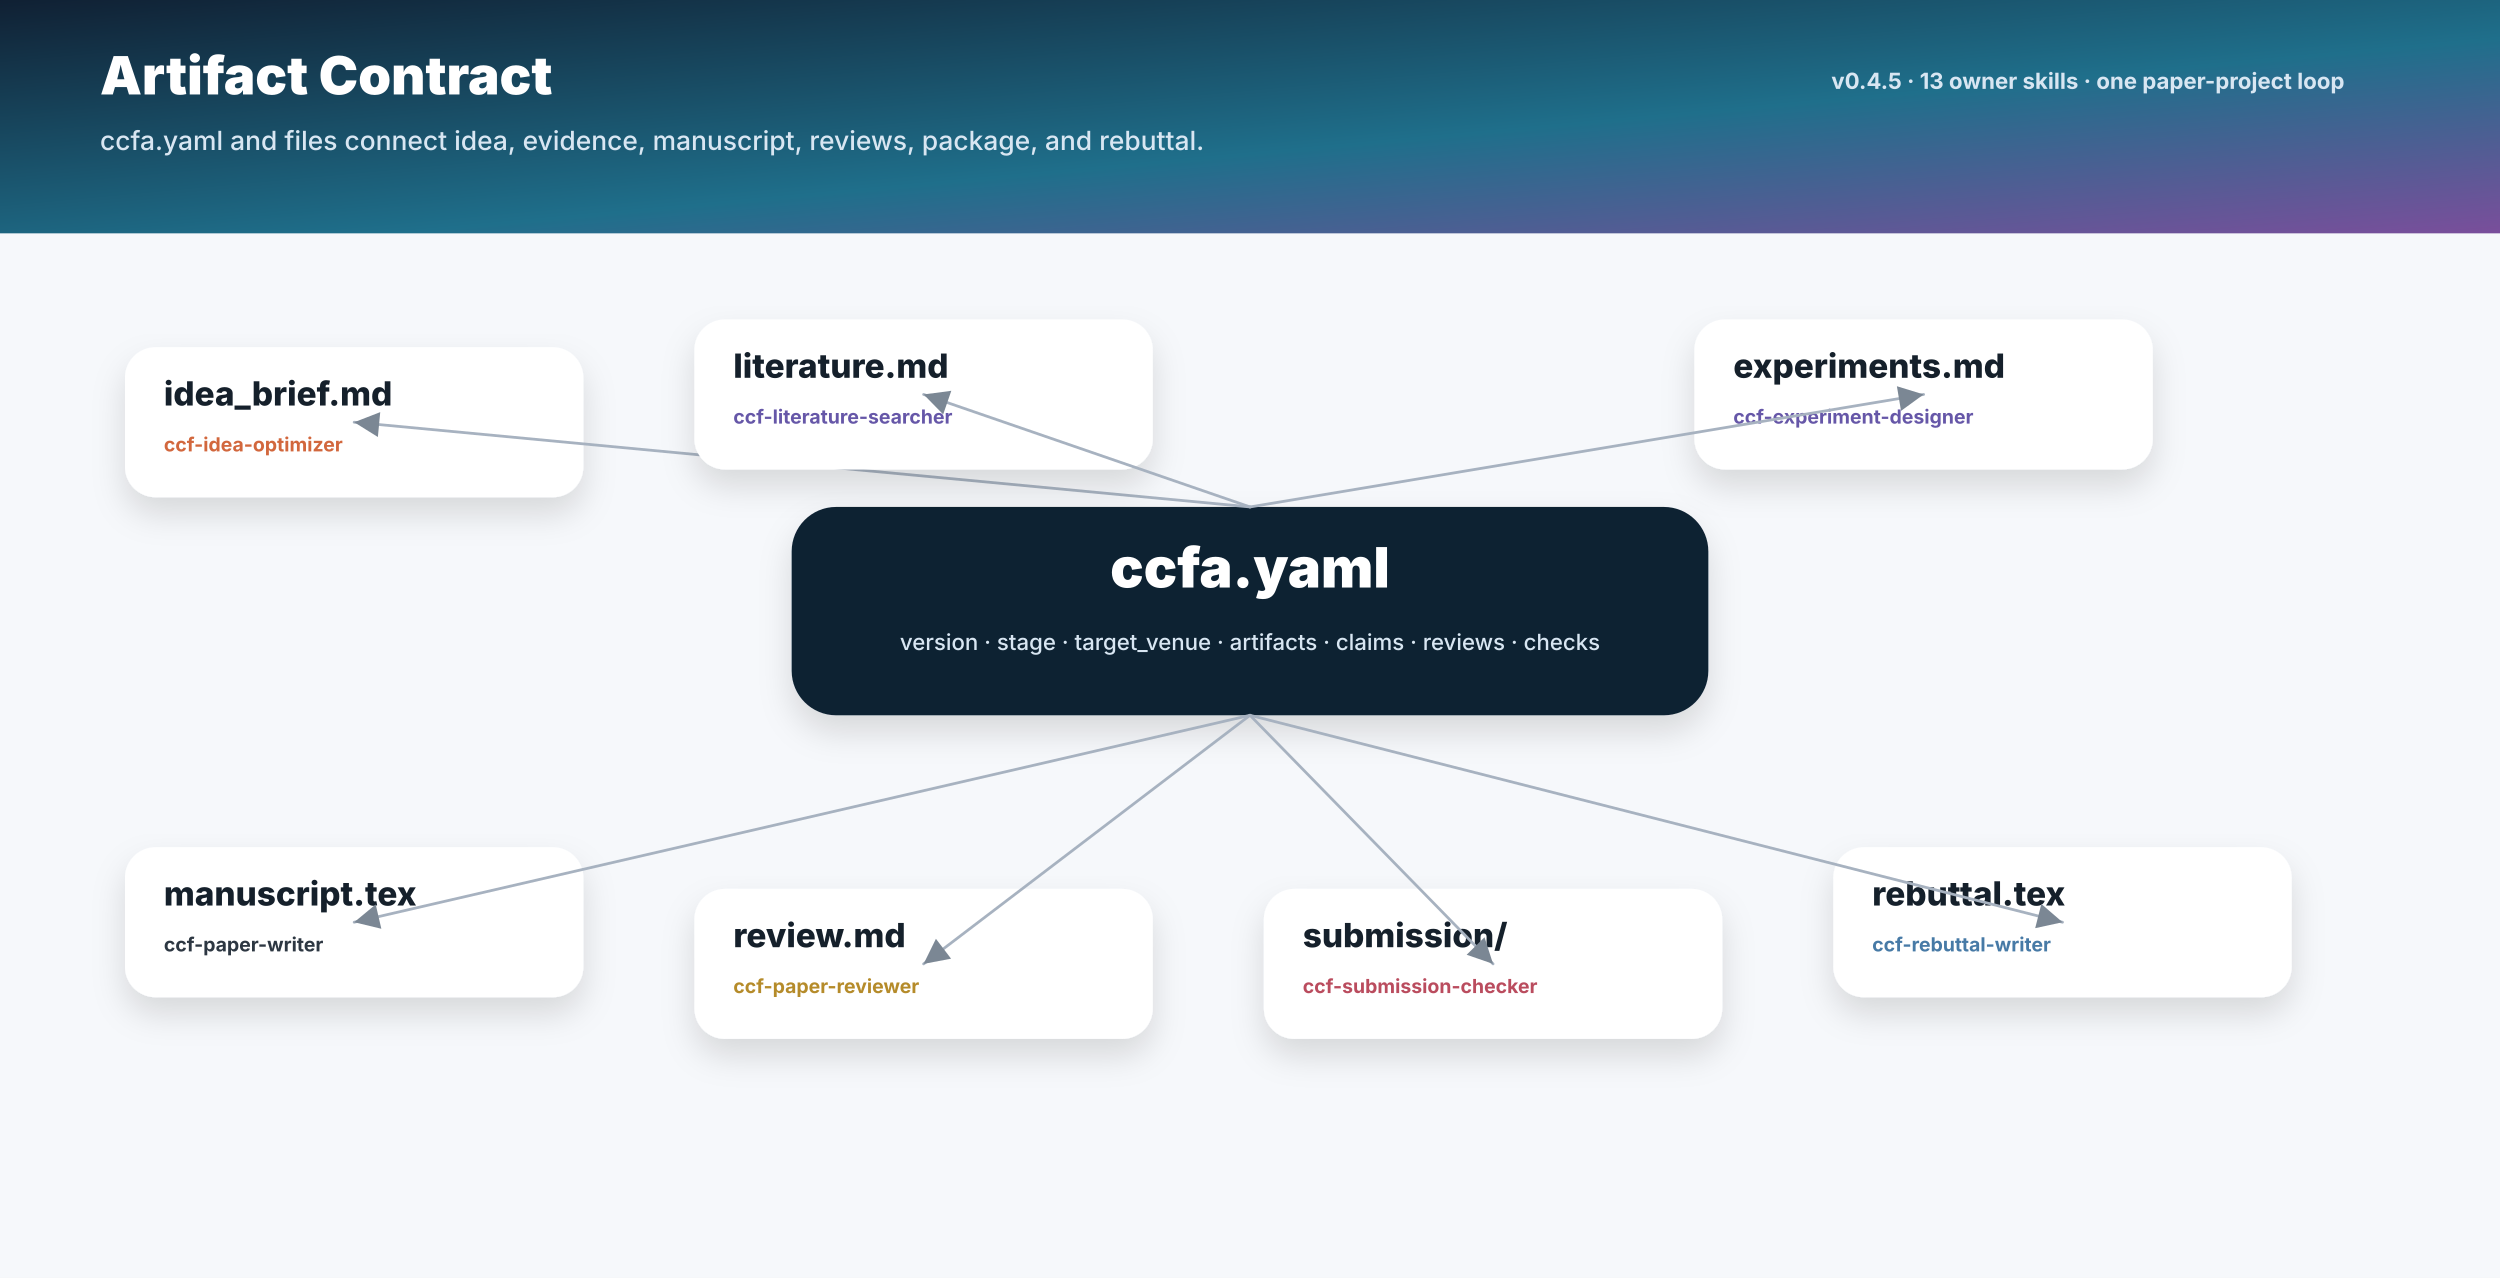
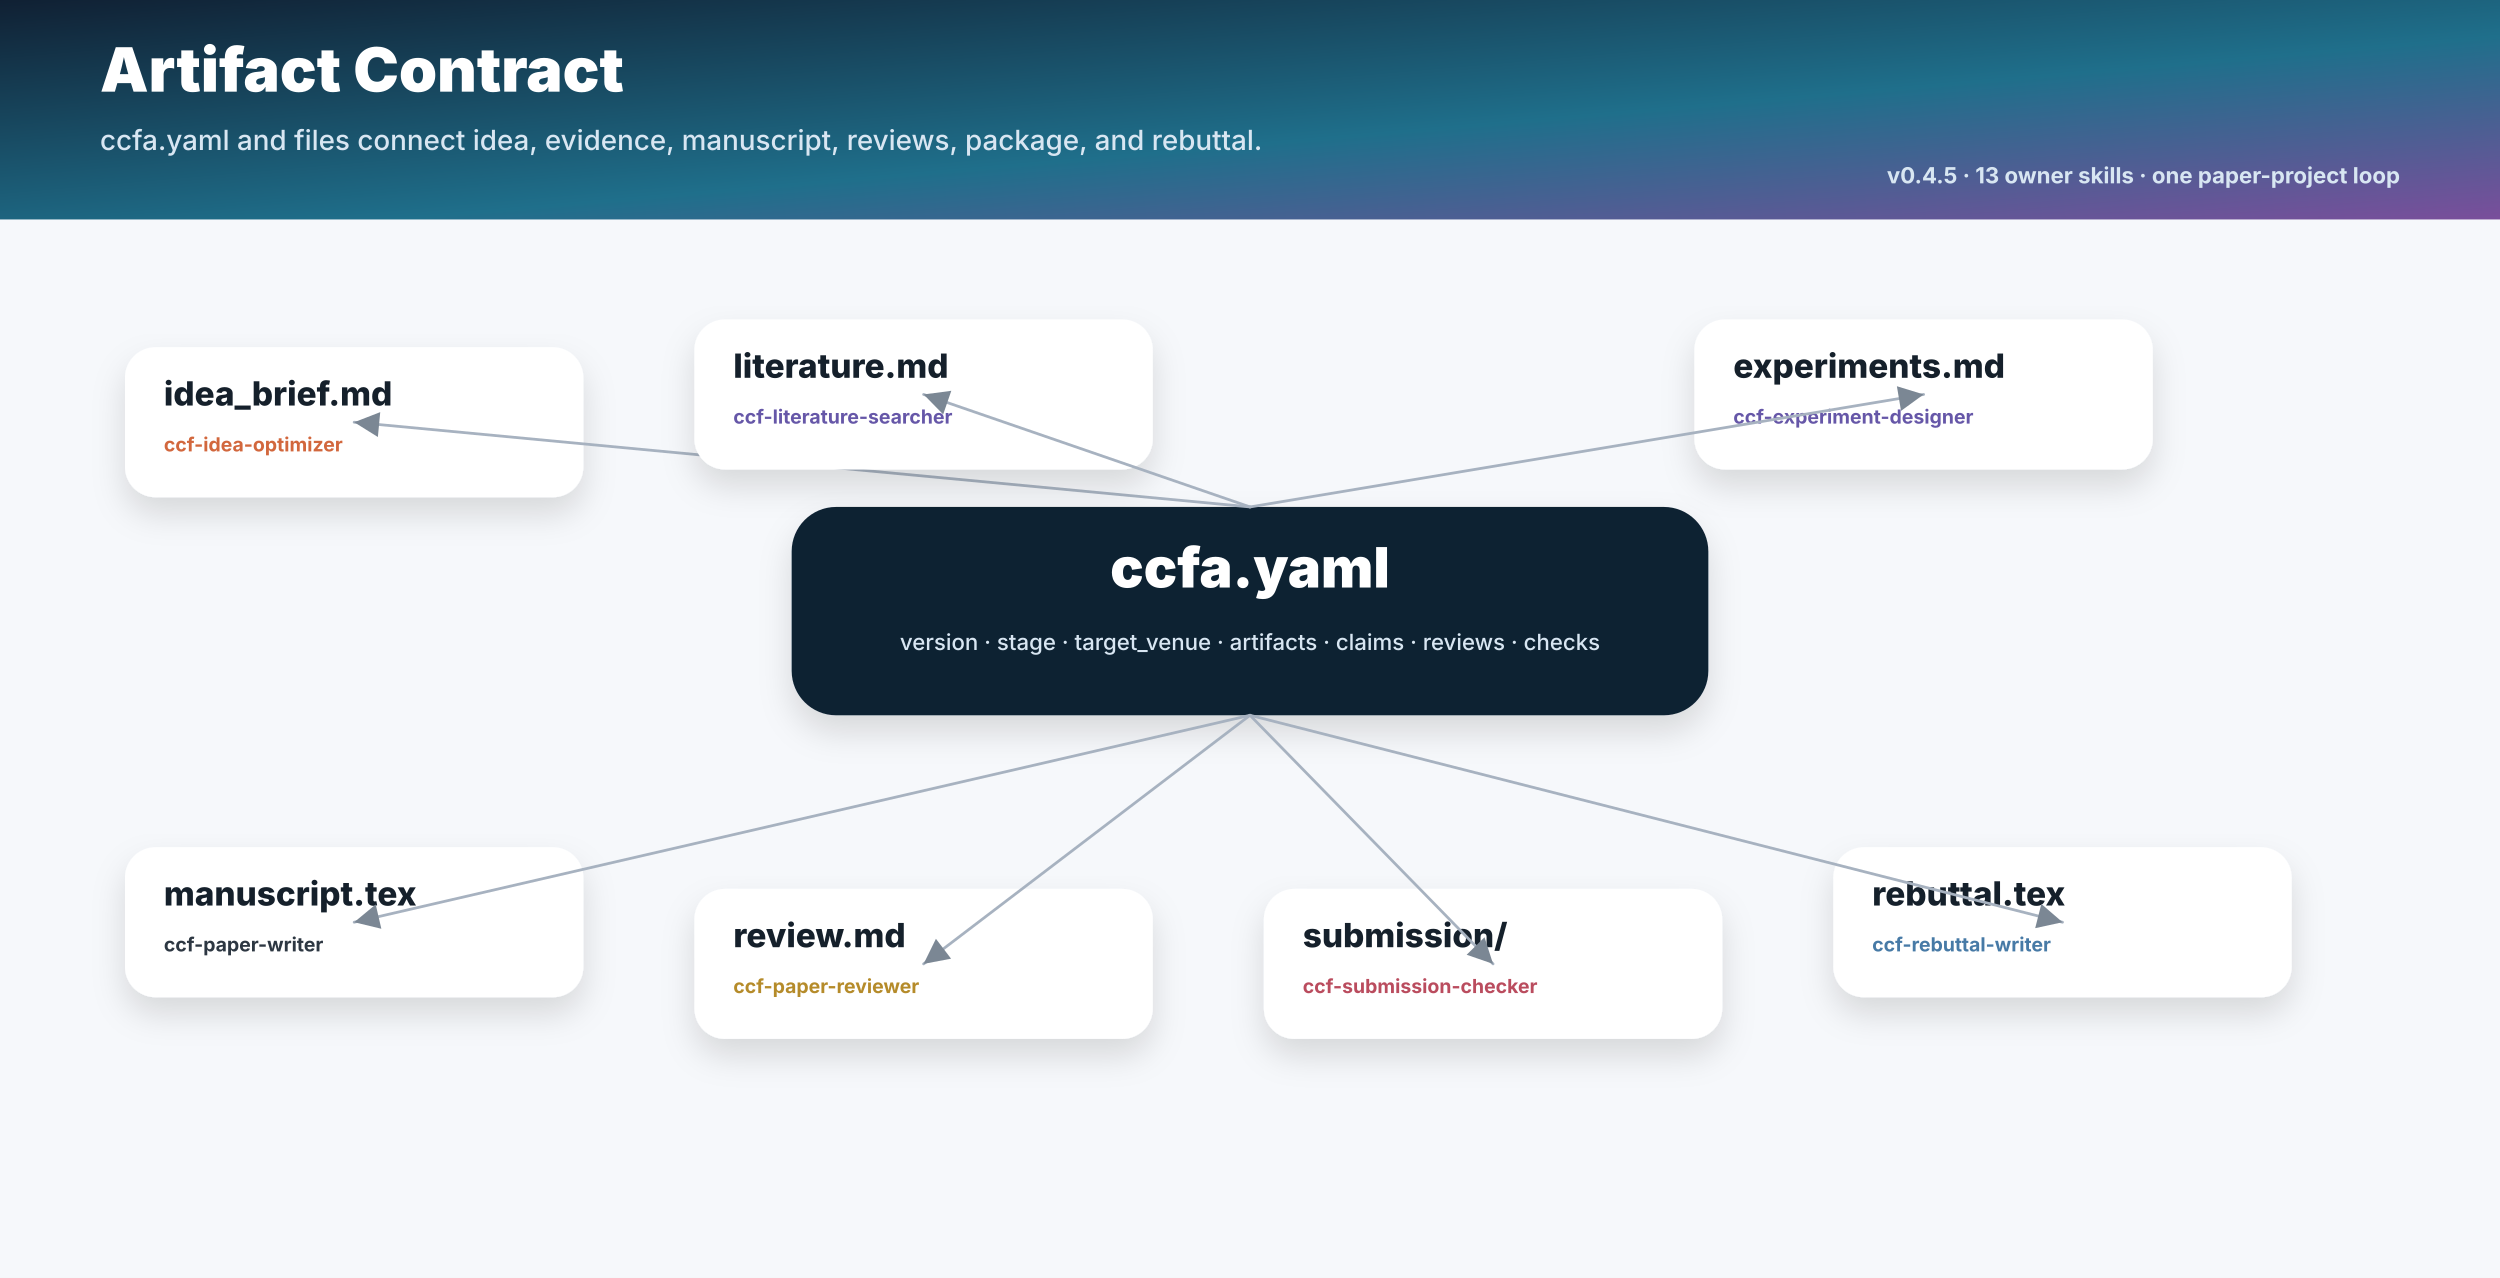
<svg xmlns="http://www.w3.org/2000/svg" width="1800" height="920" viewBox="0 0 1800 920">
  <defs>
    <linearGradient id="header" x1="0" y1="0" x2="1" y2="1">
      <stop offset="0" stop-color="#102033" />
      <stop offset="0.58" stop-color="#1F6F8B" />
      <stop offset="1" stop-color="#7A4E9B" />
    </linearGradient>
    <filter id="shadow" x="-20%" y="-20%" width="140%" height="160%">
      <feDropShadow dx="0" dy="12" stdDeviation="12" flood-color="#0B1826" flood-opacity="0.13" />
    </filter>
    <marker id="arrow" markerWidth="13" markerHeight="13" refX="11" refY="6.5" orient="auto">
      <path d="M2,2 L11,6.5 L2,11 Z" fill="#7B8794" />
    </marker>
  </defs>
  <style>text{font-family:Inter, Segoe UI, Arial, sans-serif;dominant-baseline:auto} .mono{font-family:Consolas,Menlo,monospace}</style>
  <rect x="0" y="0" width="1800" height="920" rx="0" fill="#F6F8FB" stroke="none" stroke-width="2" />
-   <rect x="0" y="0" width="1800" height="168" rx="0" fill="url(#header)" stroke="none" stroke-width="2" />
-   <text x="72" y="68" font-size="38" font-weight="850" fill="#FFFFFF" text-anchor="start">Artifact Contract</text>
-   <text x="72" y="108" font-size="19" font-weight="500" fill="#D8E6F2" text-anchor="start">ccfa.yaml and files connect idea, evidence, manuscript, reviews, package, and rebuttal.</text>
-   <text x="1688" y="64" font-size="16" font-weight="650" fill="#D8E6F2" text-anchor="end">v0.4.5 · 13 owner skills · one paper-project loop</text>
+   <rect x="0" y="0" width="1800" height="158" rx="0" fill="url(#header)" stroke="none" stroke-width="2" />
+   <text x="72" y="66" font-size="44" font-weight="850" fill="#FFFFFF" text-anchor="start">Artifact Contract</text>
+   <text x="72" y="108" font-size="20" font-weight="500" fill="#D8E6F2" text-anchor="start">ccfa.yaml and files connect idea, evidence, manuscript, reviews, package, and rebuttal.</text>
+   <text x="1728" y="132" font-size="16" font-weight="650" fill="#D8E6F2" text-anchor="end">v0.4.5 · 13 owner skills · one paper-project loop</text>
  <rect x="570" y="365" width="660" height="150" rx="32" fill="#102033" stroke="none" stroke-width="2" filter="url(#shadow)" />
  <text x="900" y="423" font-size="40" font-weight="860" fill="#FFFFFF" text-anchor="middle">ccfa.yaml</text>
  <text x="900" y="468" font-size="16" font-weight="520" fill="#D8E6F2" text-anchor="middle">version · stage · target_venue · artifacts · claims · reviews · checks</text>
  <rect x="90" y="250" width="330" height="108" rx="22" fill="#FFFFFF" stroke="none" stroke-width="2" filter="url(#shadow)" />
  <text x="118" y="292" font-size="24" font-weight="820" fill="#15202B" text-anchor="start">idea_brief.md</text>
  <text x="118" y="325" font-size="14" font-weight="650" fill="#D2673D" text-anchor="start">ccf-idea-optimizer</text>
  <line x1="900" y1="365" x2="255" y2="304" stroke="#A7B2C0" stroke-width="2" stroke-linecap="round" marker-end="url(#arrow)" />
  <rect x="500" y="230" width="330" height="108" rx="22" fill="#FFFFFF" stroke="none" stroke-width="2" filter="url(#shadow)" />
  <text x="528" y="272" font-size="24" font-weight="820" fill="#15202B" text-anchor="start">literature.md</text>
  <text x="528" y="305" font-size="14" font-weight="650" fill="#6657A8" text-anchor="start">ccf-literature-searcher</text>
  <line x1="900" y1="365" x2="665" y2="284" stroke="#A7B2C0" stroke-width="2" stroke-linecap="round" marker-end="url(#arrow)" />
  <rect x="1220" y="230" width="330" height="108" rx="22" fill="#FFFFFF" stroke="none" stroke-width="2" filter="url(#shadow)" />
  <text x="1248" y="272" font-size="24" font-weight="820" fill="#15202B" text-anchor="start">experiments.md</text>
  <text x="1248" y="305" font-size="14" font-weight="650" fill="#6657A8" text-anchor="start">ccf-experiment-designer</text>
  <line x1="900" y1="365" x2="1385" y2="284" stroke="#A7B2C0" stroke-width="2" stroke-linecap="round" marker-end="url(#arrow)" />
  <rect x="90" y="610" width="330" height="108" rx="22" fill="#FFFFFF" stroke="none" stroke-width="2" filter="url(#shadow)" />
  <text x="118" y="652" font-size="24" font-weight="820" fill="#15202B" text-anchor="start">manuscript.tex</text>
  <text x="118" y="685" font-size="14" font-weight="650" fill="#2D3742" text-anchor="start">ccf-paper-writer</text>
  <line x1="900" y1="515" x2="255" y2="664" stroke="#A7B2C0" stroke-width="2" stroke-linecap="round" marker-end="url(#arrow)" />
  <rect x="500" y="640" width="330" height="108" rx="22" fill="#FFFFFF" stroke="none" stroke-width="2" filter="url(#shadow)" />
  <text x="528" y="682" font-size="24" font-weight="820" fill="#15202B" text-anchor="start">review.md</text>
  <text x="528" y="715" font-size="14" font-weight="650" fill="#B58B2A" text-anchor="start">ccf-paper-reviewer</text>
  <line x1="900" y1="515" x2="665" y2="694" stroke="#A7B2C0" stroke-width="2" stroke-linecap="round" marker-end="url(#arrow)" />
  <rect x="910" y="640" width="330" height="108" rx="22" fill="#FFFFFF" stroke="none" stroke-width="2" filter="url(#shadow)" />
  <text x="938" y="682" font-size="24" font-weight="820" fill="#15202B" text-anchor="start">submission/</text>
  <text x="938" y="715" font-size="14" font-weight="650" fill="#BA4C5E" text-anchor="start">ccf-submission-checker</text>
  <line x1="900" y1="515" x2="1075" y2="694" stroke="#A7B2C0" stroke-width="2" stroke-linecap="round" marker-end="url(#arrow)" />
  <rect x="1320" y="610" width="330" height="108" rx="22" fill="#FFFFFF" stroke="none" stroke-width="2" filter="url(#shadow)" />
  <text x="1348" y="652" font-size="24" font-weight="820" fill="#15202B" text-anchor="start">rebuttal.tex</text>
  <text x="1348" y="685" font-size="14" font-weight="650" fill="#477AA6" text-anchor="start">ccf-rebuttal-writer</text>
  <line x1="900" y1="515" x2="1485" y2="664" stroke="#A7B2C0" stroke-width="2" stroke-linecap="round" marker-end="url(#arrow)" />
</svg>
